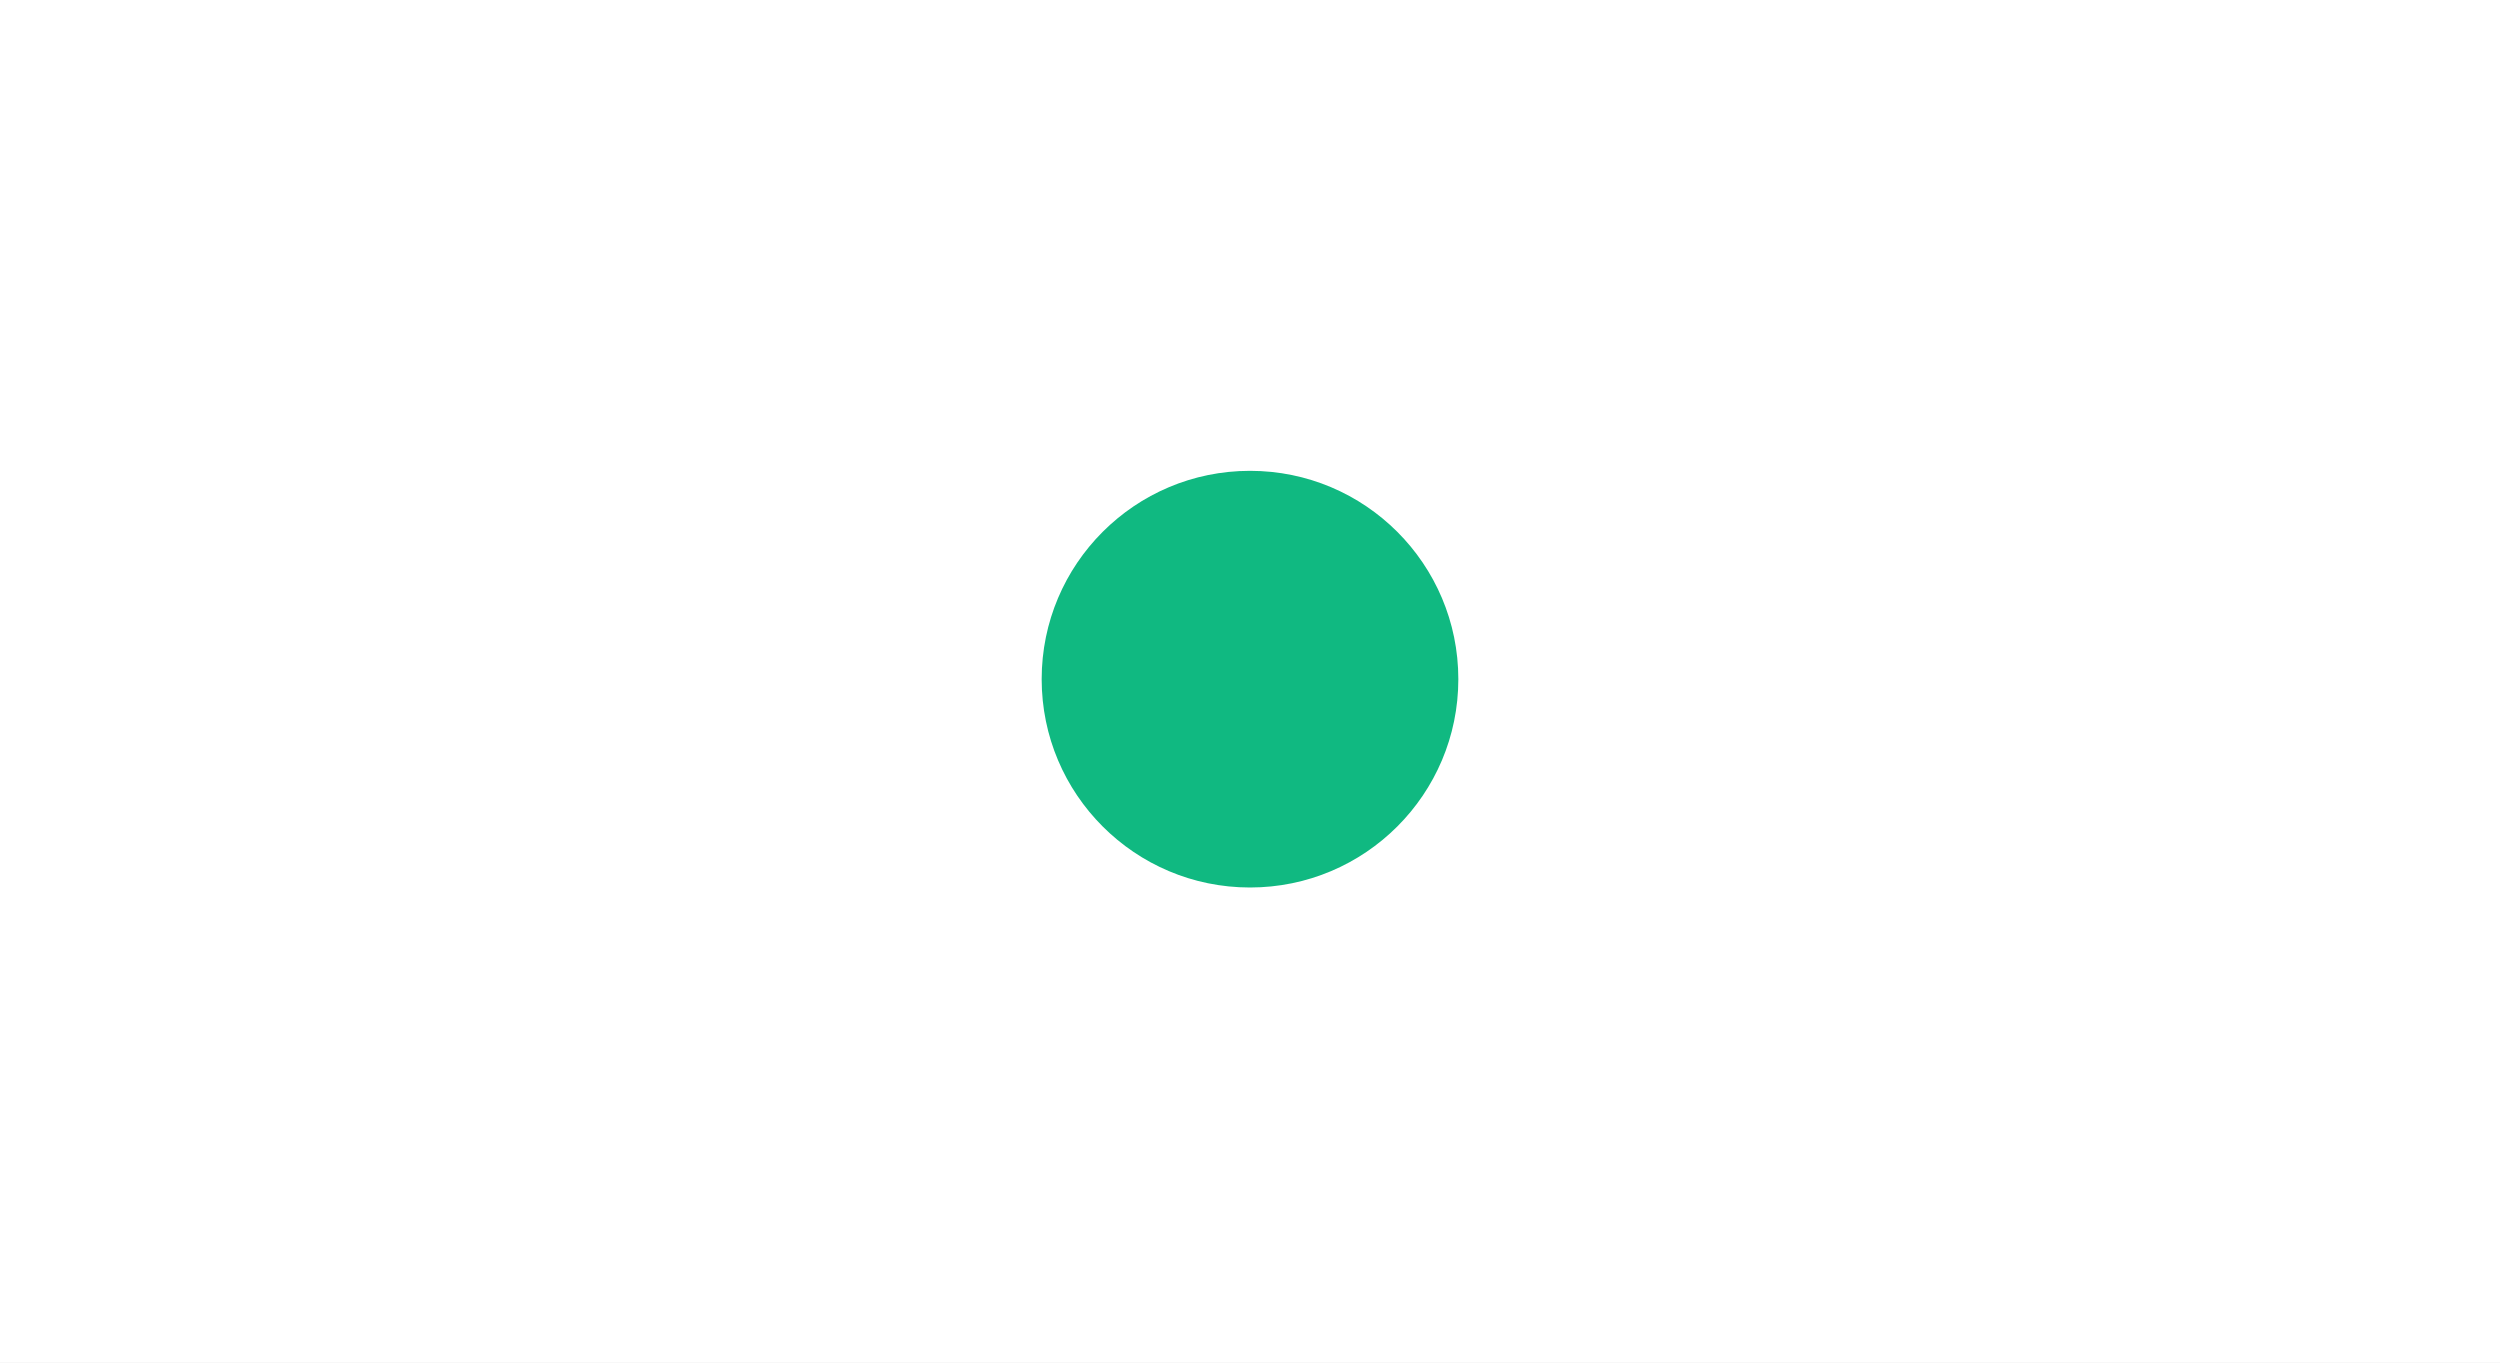
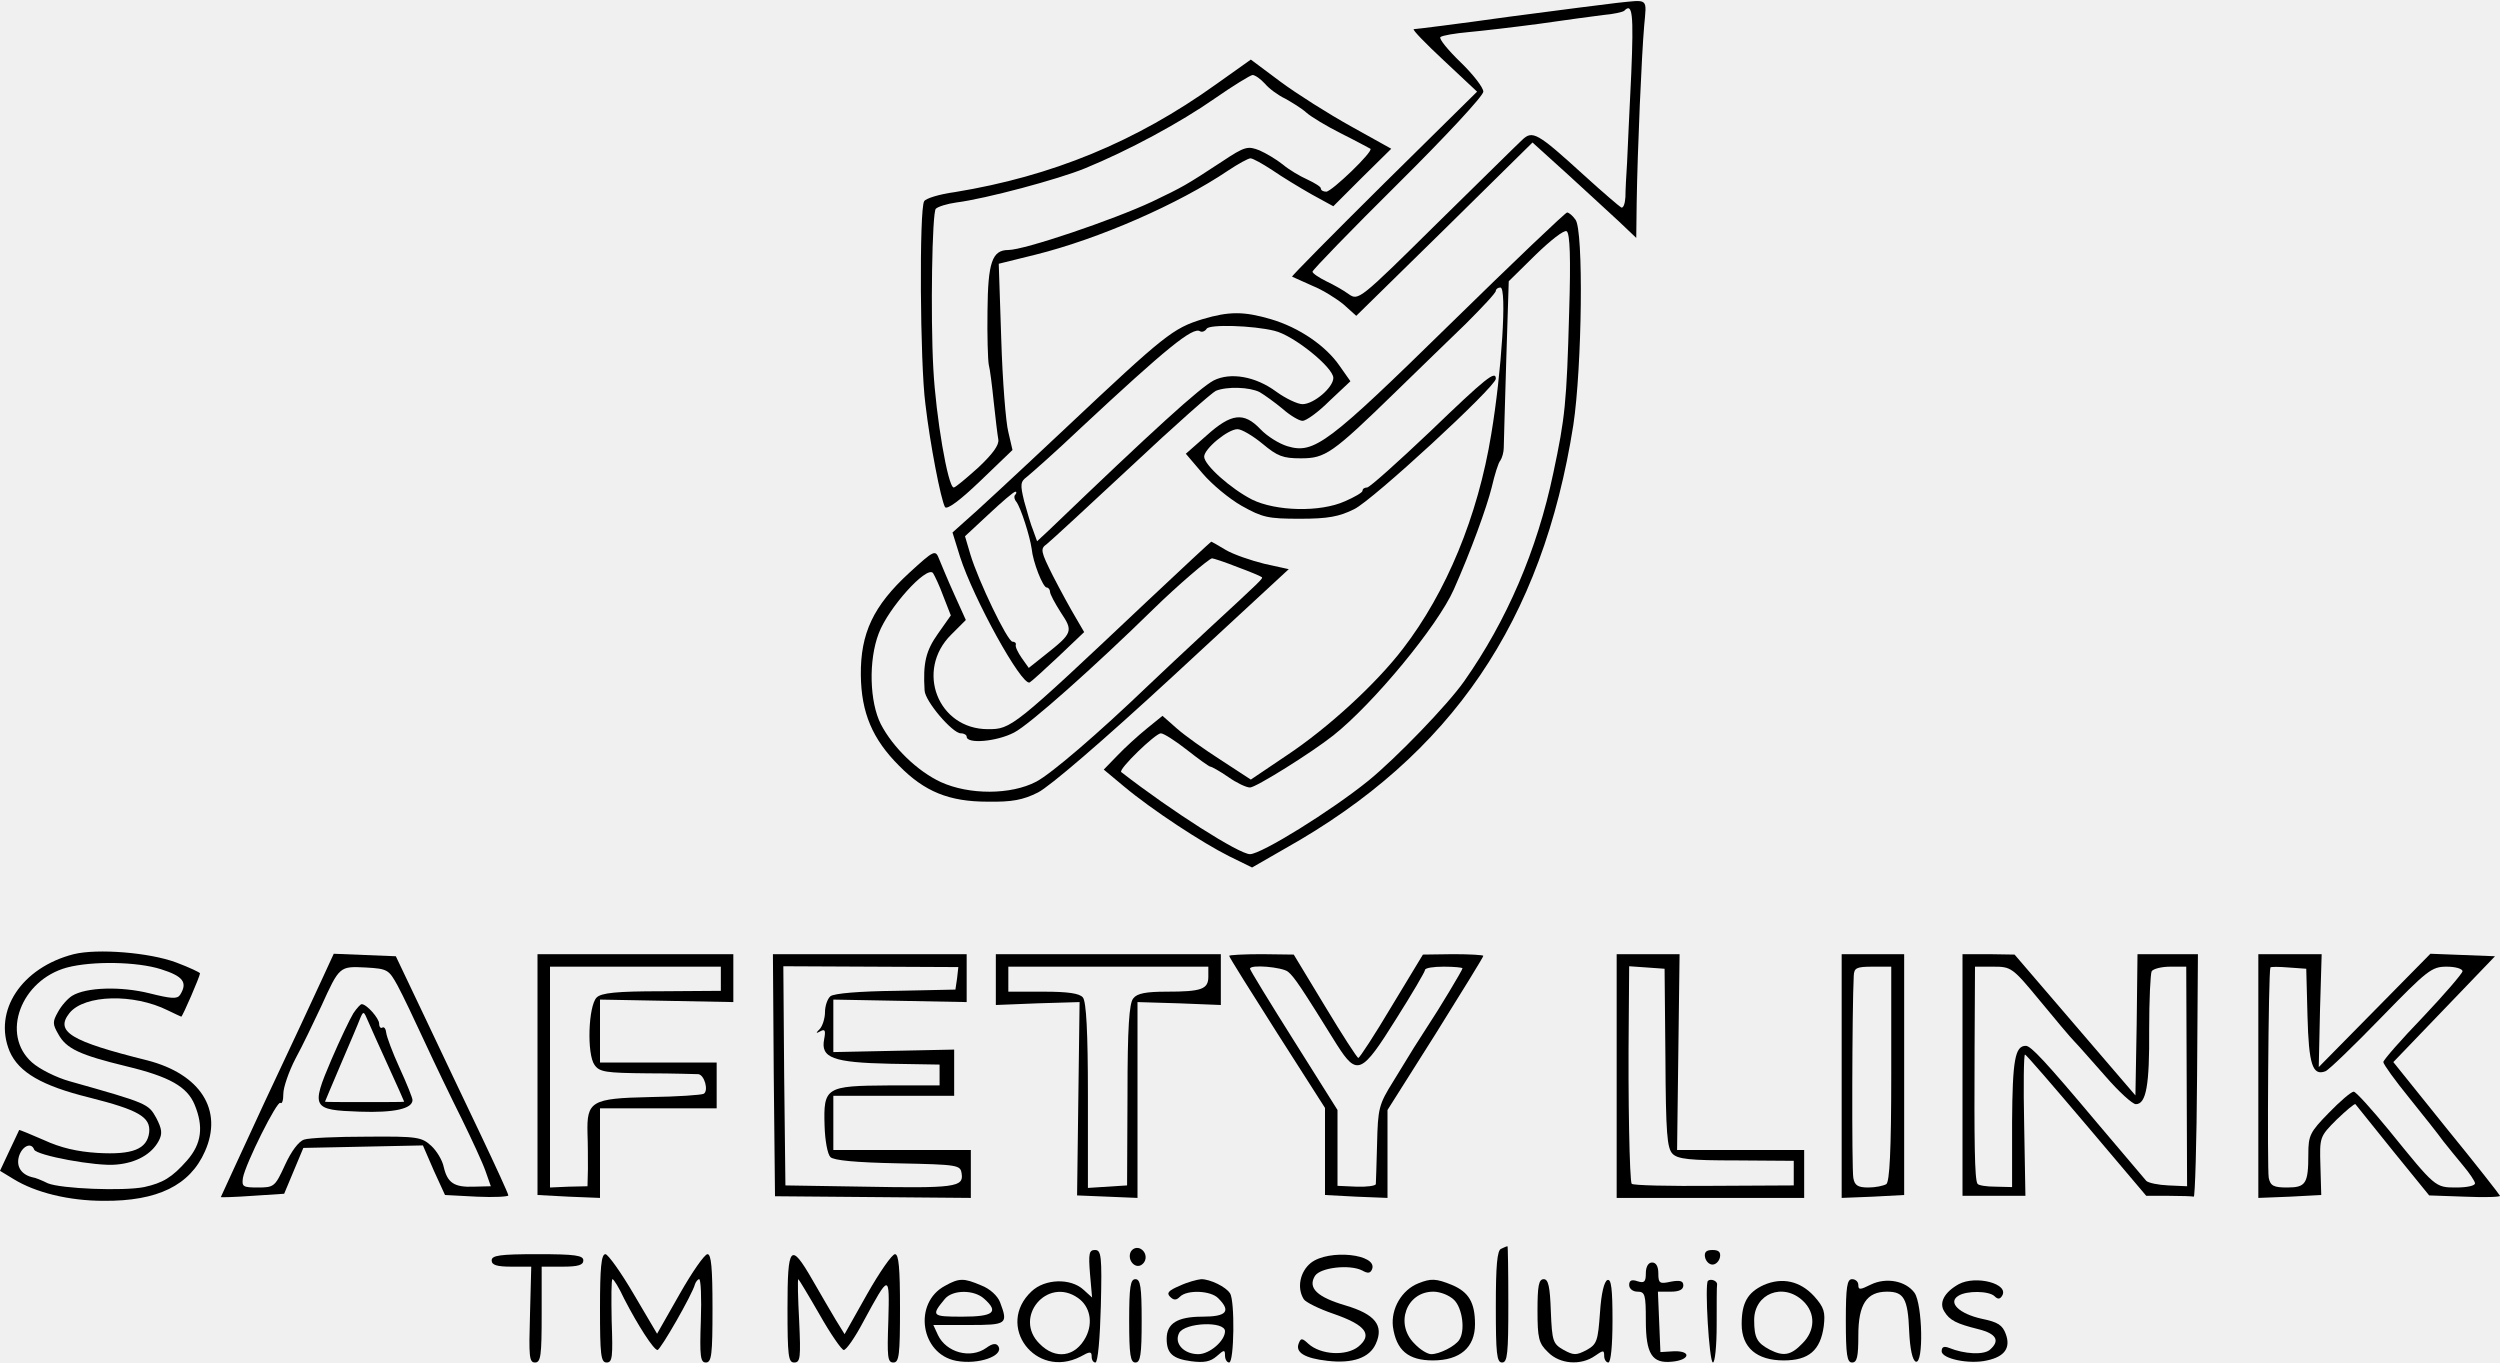
- <svg xmlns="http://www.w3.org/2000/svg" width="600" height="327" viewBox="0 0 600 327">
-   <rect width="100%" height="100%" fill="#FFFFFF" id="bounding-mask" />
-   <path d="M10 10 L50 50" fill="white" />
-   <g id="shield-emblem" fill="#10b981">
-     <circle cx="300" cy="163" r="50" />
+ <svg xmlns="http://www.w3.org/2000/svg" version="1.0" width="600pt" height="327pt" viewBox="0 0 600 327" preserveAspectRatio="xMidYMid meet">
+   <g transform="translate(0,327) scale(0.1,-0.1)" fill="#000000" stroke="none">
+     <path d="M3880 3263 c-19 -2 -135 -17 -257 -33 -121 -17 -225 -30 -230 -30 -4 -1 28 -34 72 -75 l80 -75 -224 -221 c-122 -121 -221 -221 -220 -223 2 -1 24 -11 49 -22 25 -10 58 -31 75 -45 l30 -27 212 208 211 208 84 -76 c45 -41 101 -93 124 -114 l41 -39 1 83 c2 130 12 357 18 426 6 68 12 63 -66 55z m35 -170 c-4 -87 -9 -183 -10 -213 -2 -30 -4 -68 -4 -83 -1 -16 -5 -27 -10 -25 -4 2 -45 37 -90 78 -112 102 -123 108 -148 84 -11 -10 -104 -102 -207 -203 -183 -181 -186 -183 -209 -167 -12 9 -37 23 -54 31 -18 9 -33 19 -33 23 0 4 92 99 205 211 115 114 205 211 205 221 0 10 -25 42 -55 71 -30 29 -52 56 -48 60 5 4 35 9 68 12 33 3 110 12 170 20 61 9 130 18 153 21 24 2 46 7 50 10 20 21 23 -7 17 -151z" />
+     <path d="M2919 3068 c-194 -139 -395 -221 -627 -259 -37 -5 -70 -15 -74 -22 -12 -18 -10 -390 3 -487 11 -95 37 -229 47 -247 5 -7 36 16 85 63 l77 74 -10 43 c-6 23 -14 123 -17 223 l-6 181 89 22 c152 38 342 121 462 202 24 16 48 29 53 29 6 0 29 -13 52 -28 23 -16 66 -42 94 -58 l53 -29 69 69 70 69 -97 54 c-54 30 -130 78 -169 107 l-71 53 -83 -59z m117 1 c10 -12 32 -28 49 -36 16 -9 39 -23 50 -33 11 -10 49 -33 85 -51 36 -18 67 -35 69 -36 8 -6 -93 -103 -106 -103 -7 0 -13 3 -13 8 0 4 -15 13 -32 21 -18 8 -45 24 -59 36 -15 12 -40 27 -56 34 -28 11 -35 10 -89 -26 -90 -59 -94 -61 -169 -97 -94 -44 -307 -116 -345 -116 -39 0 -49 -30 -50 -146 -1 -60 1 -118 3 -129 3 -11 8 -51 12 -90 4 -38 9 -79 11 -90 2 -13 -13 -34 -48 -67 -29 -26 -55 -48 -59 -48 -14 0 -43 171 -49 285 -7 126 -3 376 6 384 5 5 27 12 49 15 71 9 246 56 309 82 105 43 229 110 312 168 43 30 84 55 90 56 6 0 19 -9 30 -21z" />
+     <path d="M3481 2493 c-295 -289 -327 -313 -391 -294 -20 6 -49 24 -65 41 -40 42 -70 38 -129 -15 l-50 -44 40 -47 c22 -26 64 -61 94 -78 50 -28 63 -31 140 -31 67 0 94 5 130 23 44 21 340 294 340 313 0 21 -23 3 -157 -126 -78 -74 -146 -135 -152 -135 -6 0 -11 -3 -11 -8 0 -4 -19 -15 -42 -25 -60 -27 -166 -24 -223 4 -51 26 -115 83 -115 103 0 19 57 66 80 66 10 0 37 -16 60 -35 36 -30 49 -35 92 -35 59 0 75 11 228 160 52 51 128 124 168 163 39 39 72 74 72 79 0 4 5 8 11 8 16 0 3 -203 -22 -352 -32 -197 -108 -380 -212 -515 -65 -85 -181 -191 -279 -256 l-86 -58 -72 47 c-39 25 -87 59 -106 76 l-34 30 -37 -30 c-21 -17 -53 -46 -71 -65 l-33 -34 48 -40 c68 -57 189 -136 253 -168 l55 -27 80 46 c399 224 617 545 691 1016 21 139 25 469 5 493 -7 10 -16 17 -20 17 -4 0 -130 -120 -280 -267z m285 29 c-6 -221 -10 -255 -38 -387 -39 -186 -112 -355 -214 -500 -40 -57 -163 -184 -229 -238 -90 -73 -258 -177 -285 -177 -26 0 -188 103 -309 197 -8 6 82 93 95 93 7 0 35 -18 63 -40 28 -22 53 -40 56 -40 3 0 23 -11 43 -25 20 -14 43 -25 52 -25 14 0 147 83 200 125 97 77 251 264 289 350 41 92 79 197 91 245 7 30 16 60 21 65 4 6 8 20 8 30 0 11 3 106 6 210 l6 190 64 63 c36 35 69 61 75 57 8 -5 10 -65 6 -193z" />
+     <path d="M2886 2504 c-71 -22 -90 -37 -327 -260 -118 -111 -227 -212 -244 -226 l-29 -26 18 -58 c32 -100 147 -309 167 -302 4 2 35 30 69 62 l62 59 -21 36 c-12 20 -36 64 -54 99 -29 58 -31 65 -15 76 9 7 100 91 203 187 102 96 194 177 203 181 27 11 81 9 105 -3 12 -7 37 -25 55 -40 18 -16 40 -29 48 -29 9 0 38 21 65 48 l50 47 -26 37 c-33 48 -97 92 -165 112 -65 19 -100 19 -164 0z m173 -28 c46 -11 141 -88 141 -113 0 -23 -47 -63 -74 -63 -12 0 -41 14 -63 30 -50 37 -110 47 -150 27 -34 -18 -145 -119 -395 -359 l-29 -27 -9 25 c-6 14 -15 46 -22 71 -10 41 -9 47 7 59 10 8 69 60 129 117 206 192 269 243 286 232 5 -3 12 0 16 6 6 11 111 8 163 -5z m-622 -393 c-4 -3 -3 -11 2 -17 11 -14 33 -84 37 -113 3 -32 27 -93 36 -93 4 0 8 -5 8 -10 0 -6 12 -28 26 -50 30 -45 29 -49 -38 -102 l-39 -31 -17 24 c-9 13 -16 27 -14 32 1 4 -3 7 -8 7 -12 0 -82 146 -101 209 l-13 44 57 53 c32 30 60 54 64 54 3 0 3 -3 0 -7z" />
+     <path d="M2750 1824 c-320 -302 -323 -304 -379 -304 -120 0 -175 141 -88 227 l35 35 -28 62 c-15 33 -31 72 -36 84 -9 23 -11 23 -72 -33 -86 -79 -117 -145 -116 -245 1 -91 28 -154 92 -218 61 -62 120 -86 212 -86 59 -1 85 4 121 22 28 14 155 123 324 279 l278 257 -59 13 c-32 8 -73 22 -92 33 -18 11 -34 20 -35 20 -1 0 -72 -66 -157 -146z m220 85 c30 -11 56 -22 58 -24 4 -3 2 -5 -128 -125 -56 -52 -121 -113 -144 -135 -122 -117 -233 -212 -269 -231 -61 -32 -161 -32 -229 -1 -56 26 -115 83 -144 139 -27 53 -30 153 -5 218 23 61 114 162 130 145 4 -6 16 -31 25 -56 l18 -46 -31 -44 c-29 -41 -36 -70 -32 -136 1 -26 67 -103 87 -103 8 0 14 -4 14 -8 0 -18 72 -12 114 10 37 19 193 158 336 298 53 52 132 120 139 120 3 0 31 -9 61 -21z" />
+     <path d="M177 980 c-125 -32 -194 -136 -154 -233 22 -51 78 -83 191 -111 119 -30 148 -47 144 -84 -5 -40 -40 -54 -124 -49 -48 3 -88 12 -129 31 -32 14 -59 25 -59 24 -1 -2 -11 -24 -24 -51 l-22 -47 33 -20 c52 -32 132 -52 216 -52 129 -1 207 37 243 119 44 99 -11 185 -138 218 -185 46 -223 69 -187 114 36 44 154 47 236 6 17 -8 31 -15 32 -15 3 0 45 97 45 104 0 2 -25 14 -57 26 -64 24 -189 34 -246 20z m209 -36 c54 -17 65 -32 46 -62 -7 -10 -21 -9 -73 4 -68 17 -152 15 -186 -6 -11 -7 -26 -24 -34 -39 -13 -23 -13 -29 1 -53 19 -35 52 -50 163 -77 104 -25 146 -49 164 -92 22 -53 17 -94 -18 -134 -36 -41 -58 -54 -103 -64 -51 -10 -199 -4 -231 9 -16 8 -32 14 -35 14 -28 6 -41 25 -35 49 7 26 30 37 37 18 5 -14 150 -41 197 -36 48 4 85 25 102 57 9 17 8 28 -6 55 -19 34 -20 35 -208 88 -32 9 -72 29 -90 45 -76 67 -27 198 84 228 61 16 168 14 225 -4z" />
+     <path d="M772 918 c-16 -35 -77 -166 -136 -291 -58 -126 -106 -229 -106 -230 0 -1 34 0 76 3 l76 5 23 55 23 55 144 3 143 3 26 -60 27 -59 76 -4 c42 -2 76 0 76 3 0 4 -30 69 -66 145 -37 77 -97 204 -135 284 l-69 145 -75 3 -74 3 -29 -63z m182 -13 c12 -22 41 -83 65 -135 24 -52 64 -135 89 -185 24 -49 50 -105 57 -125 l13 -37 -40 -1 c-48 -2 -64 9 -73 47 -3 16 -17 39 -30 51 -23 21 -33 23 -154 22 -72 0 -140 -3 -151 -7 -13 -4 -31 -28 -46 -61 -24 -52 -26 -54 -65 -54 -36 0 -39 2 -36 23 6 34 83 188 90 180 4 -3 7 6 7 22 0 15 13 53 29 84 17 31 44 88 62 126 44 97 44 96 107 93 52 -3 55 -5 76 -43z" />
+     <path d="M848 838 c-8 -13 -32 -63 -53 -112 -49 -115 -46 -120 68 -124 83 -3 127 7 127 28 0 5 -14 40 -31 77 -17 37 -31 75 -32 84 -1 10 -5 15 -9 13 -4 -3 -8 1 -8 9 0 13 -30 47 -42 47 -3 0 -12 -10 -20 -22z m84 -127 c21 -46 38 -84 38 -85 0 -1 -43 -1 -95 -1 -52 0 -95 0 -95 1 0 0 17 41 38 90 21 49 42 98 46 109 8 19 9 19 19 -5 6 -14 28 -63 49 -109z" />
+     <path d="M1290 691 l0 -289 75 -4 75 -3 0 108 0 107 140 0 140 0 0 55 0 55 -140 0 -140 0 0 76 0 75 160 -3 160 -3 0 58 0 57 -235 0 -235 0 0 -289z m440 230 l0 -29 -142 -1 c-109 0 -145 -4 -156 -15 -20 -20 -24 -136 -5 -162 12 -17 27 -19 126 -20 62 0 117 -2 123 -2 15 -2 25 -40 13 -47 -5 -3 -63 -7 -130 -8 -140 -3 -151 -10 -149 -87 1 -25 1 -63 1 -86 l-1 -41 -45 -1 -45 -2 0 265 0 265 205 0 205 0 0 -29z" />
+     <path d="M1857 690 l3 -291 235 -2 235 -2 0 58 0 57 -165 0 -165 0 0 65 0 65 145 0 145 0 0 56 0 55 -145 -3 -145 -3 0 63 0 63 160 -3 160 -3 0 58 0 57 -232 0 -233 0 2 -290z m440 232 l-4 -27 -143 -3 c-87 -1 -148 -6 -157 -13 -7 -6 -13 -23 -13 -38 0 -15 -6 -33 -12 -40 -11 -11 -10 -12 1 -6 11 6 13 2 9 -19 -9 -45 21 -56 158 -59 l119 -2 0 -25 0 -25 -122 0 c-151 -1 -157 -4 -154 -97 1 -35 7 -68 14 -75 8 -8 61 -13 162 -15 146 -3 150 -4 153 -25 5 -32 -17 -35 -234 -31 l-189 3 -3 263 -2 263 210 -1 210 -1 -3 -27z" />
+     <path d="M2390 919 l0 -61 100 4 101 3 -3 -232 -3 -232 73 -3 72 -3 0 235 0 235 100 -3 100 -4 0 61 0 61 -270 0 -270 0 0 -61z m510 7 c0 -30 -16 -36 -100 -36 -49 0 -71 -4 -80 -16 -10 -11 -14 -70 -14 -232 l-1 -217 -47 -3 -47 -3 0 222 c0 153 -4 225 -12 235 -8 10 -36 14 -95 14 l-84 0 0 30 0 30 240 0 240 0 0 -24z" />
+     <path d="M2950 976 c0 -3 52 -86 115 -185 l115 -180 0 -105 0 -104 75 -4 75 -3 0 105 0 106 115 182 c63 101 115 185 115 188 0 2 -33 4 -72 4 l-73 -1 -75 -124 c-41 -69 -77 -124 -80 -124 -3 0 -39 56 -80 124 l-75 124 -77 1 c-43 0 -78 -2 -78 -4z m141 -38 c15 -12 31 -36 118 -176 48 -75 59 -70 142 63 38 60 69 113 69 117 0 5 20 8 45 8 25 0 45 -2 45 -4 0 -4 -57 -99 -85 -141 -11 -17 -25 -39 -32 -50 -7 -11 -29 -47 -49 -80 -35 -56 -37 -65 -39 -150 -1 -49 -3 -93 -3 -97 -1 -4 -22 -7 -47 -6 l-45 2 0 91 0 91 -105 167 c-58 92 -105 169 -105 172 0 11 77 4 91 -7z" />
+     <path d="M3880 688 l0 -293 225 0 225 0 0 58 0 57 -152 0 -153 0 3 235 3 235 -76 0 -75 0 0 -292z m117 43 c1 -182 4 -216 17 -230 13 -13 41 -16 154 -16 l137 -1 0 -29 0 -30 -193 -1 c-105 -1 -194 1 -196 5 -5 8 -9 203 -7 389 l1 133 43 -3 42 -3 2 -214z" />
+     <path d="M4420 688 l0 -293 75 3 75 4 0 289 0 289 -75 0 -75 0 0 -292z m119 5 c0 -186 -4 -260 -12 -265 -7 -4 -26 -8 -43 -8 -25 0 -33 5 -36 23 -4 19 -3 410 1 485 1 19 6 22 46 22 l44 0 0 -257z" />
+     <path d="M4710 690 l0 -290 76 0 75 0 -3 170 c-2 94 -1 170 2 169 3 0 69 -77 148 -170 l143 -169 55 0 c30 0 56 -1 59 -2 3 -2 7 129 8 290 l2 292 -72 0 -73 0 -2 -170 -3 -169 -145 169 -145 169 -62 1 -63 0 0 -290z m186 178 c37 -45 74 -89 83 -98 9 -9 42 -47 74 -83 32 -37 65 -67 73 -67 25 0 33 46 32 179 0 71 3 134 6 140 4 6 24 11 45 11 l38 0 1 -263 1 -264 -45 2 c-24 1 -48 6 -53 11 -4 5 -57 67 -117 138 -126 150 -160 186 -172 186 -26 0 -32 -34 -33 -183 l0 -156 -40 1 c-21 0 -41 3 -43 7 -7 10 -8 102 -7 324 l1 197 44 0 c43 0 46 -2 112 -82z" />
+     <path d="M5420 688 l0 -293 76 3 75 4 -2 70 c-2 69 -2 70 39 111 23 22 43 39 45 37 2 -3 43 -53 90 -112 l87 -107 85 -3 c47 -2 85 -1 85 2 -1 3 -58 76 -129 163 l-127 158 122 127 122 127 -77 3 -78 3 -134 -136 -134 -136 3 136 4 135 -76 0 -76 0 0 -292z m118 143 c3 -115 12 -144 43 -132 8 3 68 61 134 129 111 114 121 122 157 122 21 0 38 -5 38 -11 0 -5 -43 -55 -95 -110 -52 -54 -95 -103 -95 -108 0 -5 28 -44 63 -87 34 -42 71 -89 81 -103 11 -14 33 -41 48 -59 15 -18 28 -37 28 -42 0 -6 -20 -10 -45 -10 -51 0 -50 0 -162 138 -41 50 -79 92 -84 92 -6 0 -33 -23 -60 -51 -45 -46 -49 -54 -49 -99 0 -71 -6 -80 -51 -80 -32 0 -40 4 -44 23 -4 18 -1 495 4 505 0 2 20 2 44 0 l42 -3 3 -114z" />
+     <path d="M2713 264 c-7 -19 11 -39 26 -30 16 10 13 33 -4 40 -9 3 -18 -1 -22 -10z" />
+     <path d="M3603 273 c-10 -3 -13 -41 -13 -139 0 -112 2 -134 15 -134 13 0 15 22 15 140 0 77 -1 140 -2 139 -2 0 -9 -3 -15 -6z" />
+     <path d="M2616 213 l5 -57 -21 19 c-31 28 -92 26 -124 -4 -88 -82 9 -212 117 -157 23 13 27 13 27 0 0 -8 4 -14 9 -14 6 0 11 59 13 135 3 121 1 135 -14 135 -14 0 -16 -8 -12 -57z m-29 -58 c29 -20 37 -59 19 -94 -25 -48 -73 -55 -111 -16 -64 63 18 162 92 110z" />
+     <path d="M4092 253 c2 -10 10 -18 18 -18 8 0 16 8 18 18 2 12 -3 17 -18 17 -15 0 -20 -5 -18 -17z" />
+     <path d="M1180 245 c0 -11 12 -15 48 -15 l47 0 -3 -115 c-3 -100 -2 -115 12 -115 14 0 16 17 16 115 l0 115 50 0 c38 0 50 4 50 15 0 12 -19 15 -110 15 -91 0 -110 -3 -110 -15z" />
+     <path d="M1440 130 c0 -112 2 -130 16 -130 14 0 15 14 12 100 -1 55 -1 100 2 100 3 0 16 -21 28 -47 33 -64 71 -123 80 -123 7 0 84 134 90 158 2 6 7 12 10 12 4 0 6 -45 4 -100 -3 -85 -1 -100 12 -100 14 0 16 19 16 130 0 97 -3 130 -12 130 -7 0 -37 -43 -67 -96 l-54 -95 -56 95 c-31 53 -62 96 -68 96 -10 0 -13 -33 -13 -130z" />
+     <path d="M1890 130 c0 -114 2 -130 16 -130 15 0 16 12 12 100 -3 55 -4 100 -2 100 1 0 24 -38 51 -85 26 -46 53 -85 58 -85 6 0 27 30 47 68 63 116 63 116 60 2 -3 -86 -2 -100 12 -100 14 0 16 18 16 130 0 97 -3 130 -12 130 -7 0 -37 -43 -67 -96 l-54 -96 -21 34 c-12 20 -37 63 -56 96 -53 92 -60 84 -60 -68z" />
+     <path d="M3146 239 c-26 -21 -34 -60 -17 -87 4 -7 36 -23 71 -35 78 -27 95 -50 60 -79 -29 -23 -90 -20 -120 7 -15 14 -18 14 -23 1 -9 -22 15 -36 69 -42 60 -7 101 7 116 41 20 44 -2 71 -73 92 -68 20 -91 42 -73 71 13 20 83 28 113 13 14 -8 20 -7 24 3 14 36 -104 49 -147 15z" />
+     <path d="M3950 214 c0 -21 -4 -24 -20 -19 -14 5 -20 2 -20 -9 0 -9 9 -16 20 -16 18 0 20 -7 20 -69 0 -81 15 -104 63 -99 43 4 47 26 5 25 l-33 -2 -3 73 -3 72 31 0 c20 0 30 5 30 15 0 11 -8 13 -30 9 -27 -6 -30 -4 -30 20 0 16 -5 26 -15 26 -9 0 -15 -10 -15 -26z" />
+     <path d="M2268 184 c-77 -41 -59 -164 27 -180 53 -10 115 12 101 35 -5 8 -14 7 -29 -4 -38 -27 -96 -11 -116 31 l-11 24 85 0 c92 0 95 2 75 55 -6 15 -24 32 -45 40 -42 18 -53 18 -87 -1z m94 -31 c36 -32 23 -43 -53 -43 -73 0 -75 2 -41 43 19 22 70 22 94 0z" />
+     <path d="M2710 100 c0 -82 3 -100 15 -100 12 0 15 18 15 100 0 82 -3 100 -15 100 -12 0 -15 -18 -15 -100z" />
+     <path d="M2831 184 c-26 -11 -32 -17 -23 -26 9 -9 15 -9 24 0 17 17 74 15 92 -4 31 -31 20 -44 -38 -44 -60 0 -86 -16 -86 -53 0 -35 14 -48 59 -54 31 -4 46 -1 61 12 18 16 20 16 20 2 0 -10 5 -17 10 -17 12 0 14 149 2 166 -10 16 -48 34 -69 34 -10 -1 -33 -7 -52 -16z m109 -109 c0 -23 -37 -55 -64 -55 -35 0 -59 26 -46 51 14 25 110 29 110 4z" />
+     <path d="M3404 190 c-40 -16 -66 -61 -61 -104 8 -57 37 -81 96 -81 65 0 101 31 101 87 0 52 -15 77 -55 94 -39 16 -51 16 -81 4z m86 -40 c20 -20 27 -74 12 -96 -10 -15 -47 -34 -67 -34 -9 0 -27 11 -40 25 -48 47 -20 125 45 125 17 0 39 -9 50 -20z" />
+     <path d="M3690 125 c0 -67 3 -79 25 -100 28 -29 79 -33 113 -9 20 14 22 14 22 0 0 -9 5 -16 10 -16 6 0 10 40 10 101 0 76 -3 100 -12 97 -8 -3 -15 -32 -18 -78 -5 -68 -7 -76 -32 -90 -25 -13 -31 -13 -55 0 -26 15 -28 20 -31 93 -2 59 -6 77 -17 77 -12 0 -15 -16 -15 -75z" />
+     <path d="M4099 196 c-8 -8 3 -196 12 -196 5 0 9 40 9 90 0 50 0 93 1 97 1 9 -15 15 -22 9z" />
+     <path d="M4233 186 c-39 -18 -53 -43 -53 -94 0 -56 36 -87 101 -87 60 0 88 24 96 82 4 34 1 45 -23 72 -34 37 -77 46 -121 27z m94 -38 c31 -29 30 -72 -2 -103 -27 -28 -45 -31 -78 -14 -30 16 -37 28 -37 71 0 63 69 91 117 46z" />
+     <path d="M4430 100 c0 -82 3 -100 15 -100 12 0 15 14 15 65 0 75 20 105 69 105 40 0 50 -16 53 -95 2 -43 8 -70 16 -73 19 -6 16 137 -3 165 -21 29 -68 38 -105 20 -26 -13 -30 -13 -30 -1 0 8 -7 14 -15 14 -12 0 -15 -18 -15 -100z" />
+     <path d="M4701 188 c-34 -19 -48 -44 -35 -65 13 -22 30 -30 82 -43 44 -11 53 -28 27 -50 -15 -12 -60 -10 -97 5 -13 5 -18 2 -18 -8 0 -18 66 -32 109 -22 42 9 57 30 45 63 -8 22 -19 29 -58 37 -54 12 -82 39 -56 55 20 13 74 12 87 -1 8 -8 13 -7 18 1 18 29 -63 50 -104 28z" />
  </g>
</svg>
